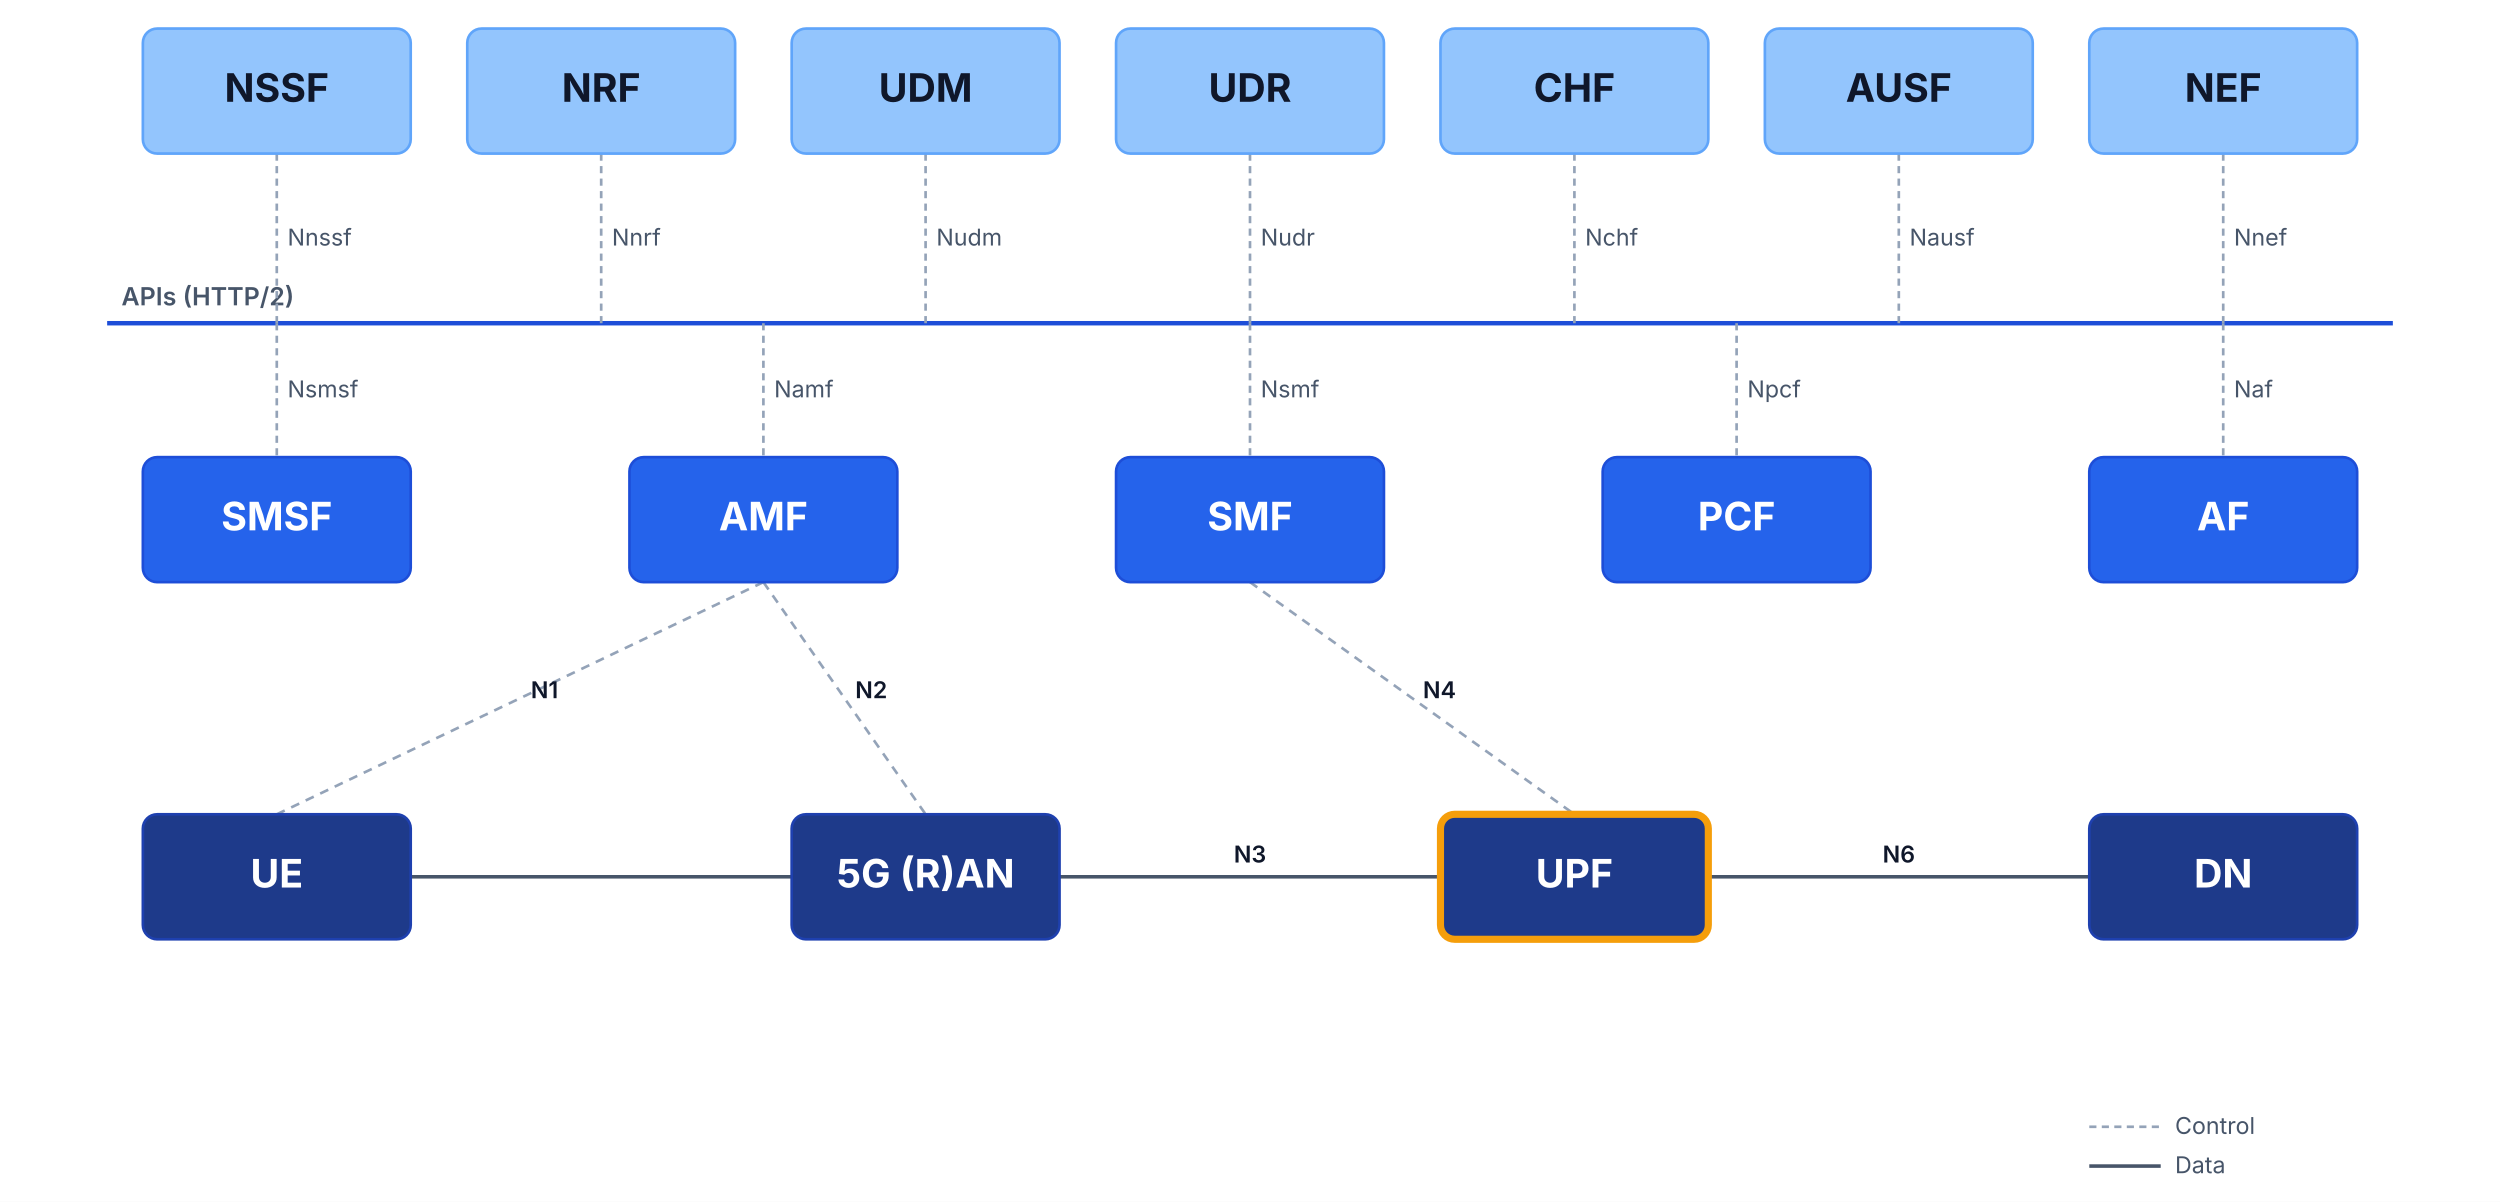
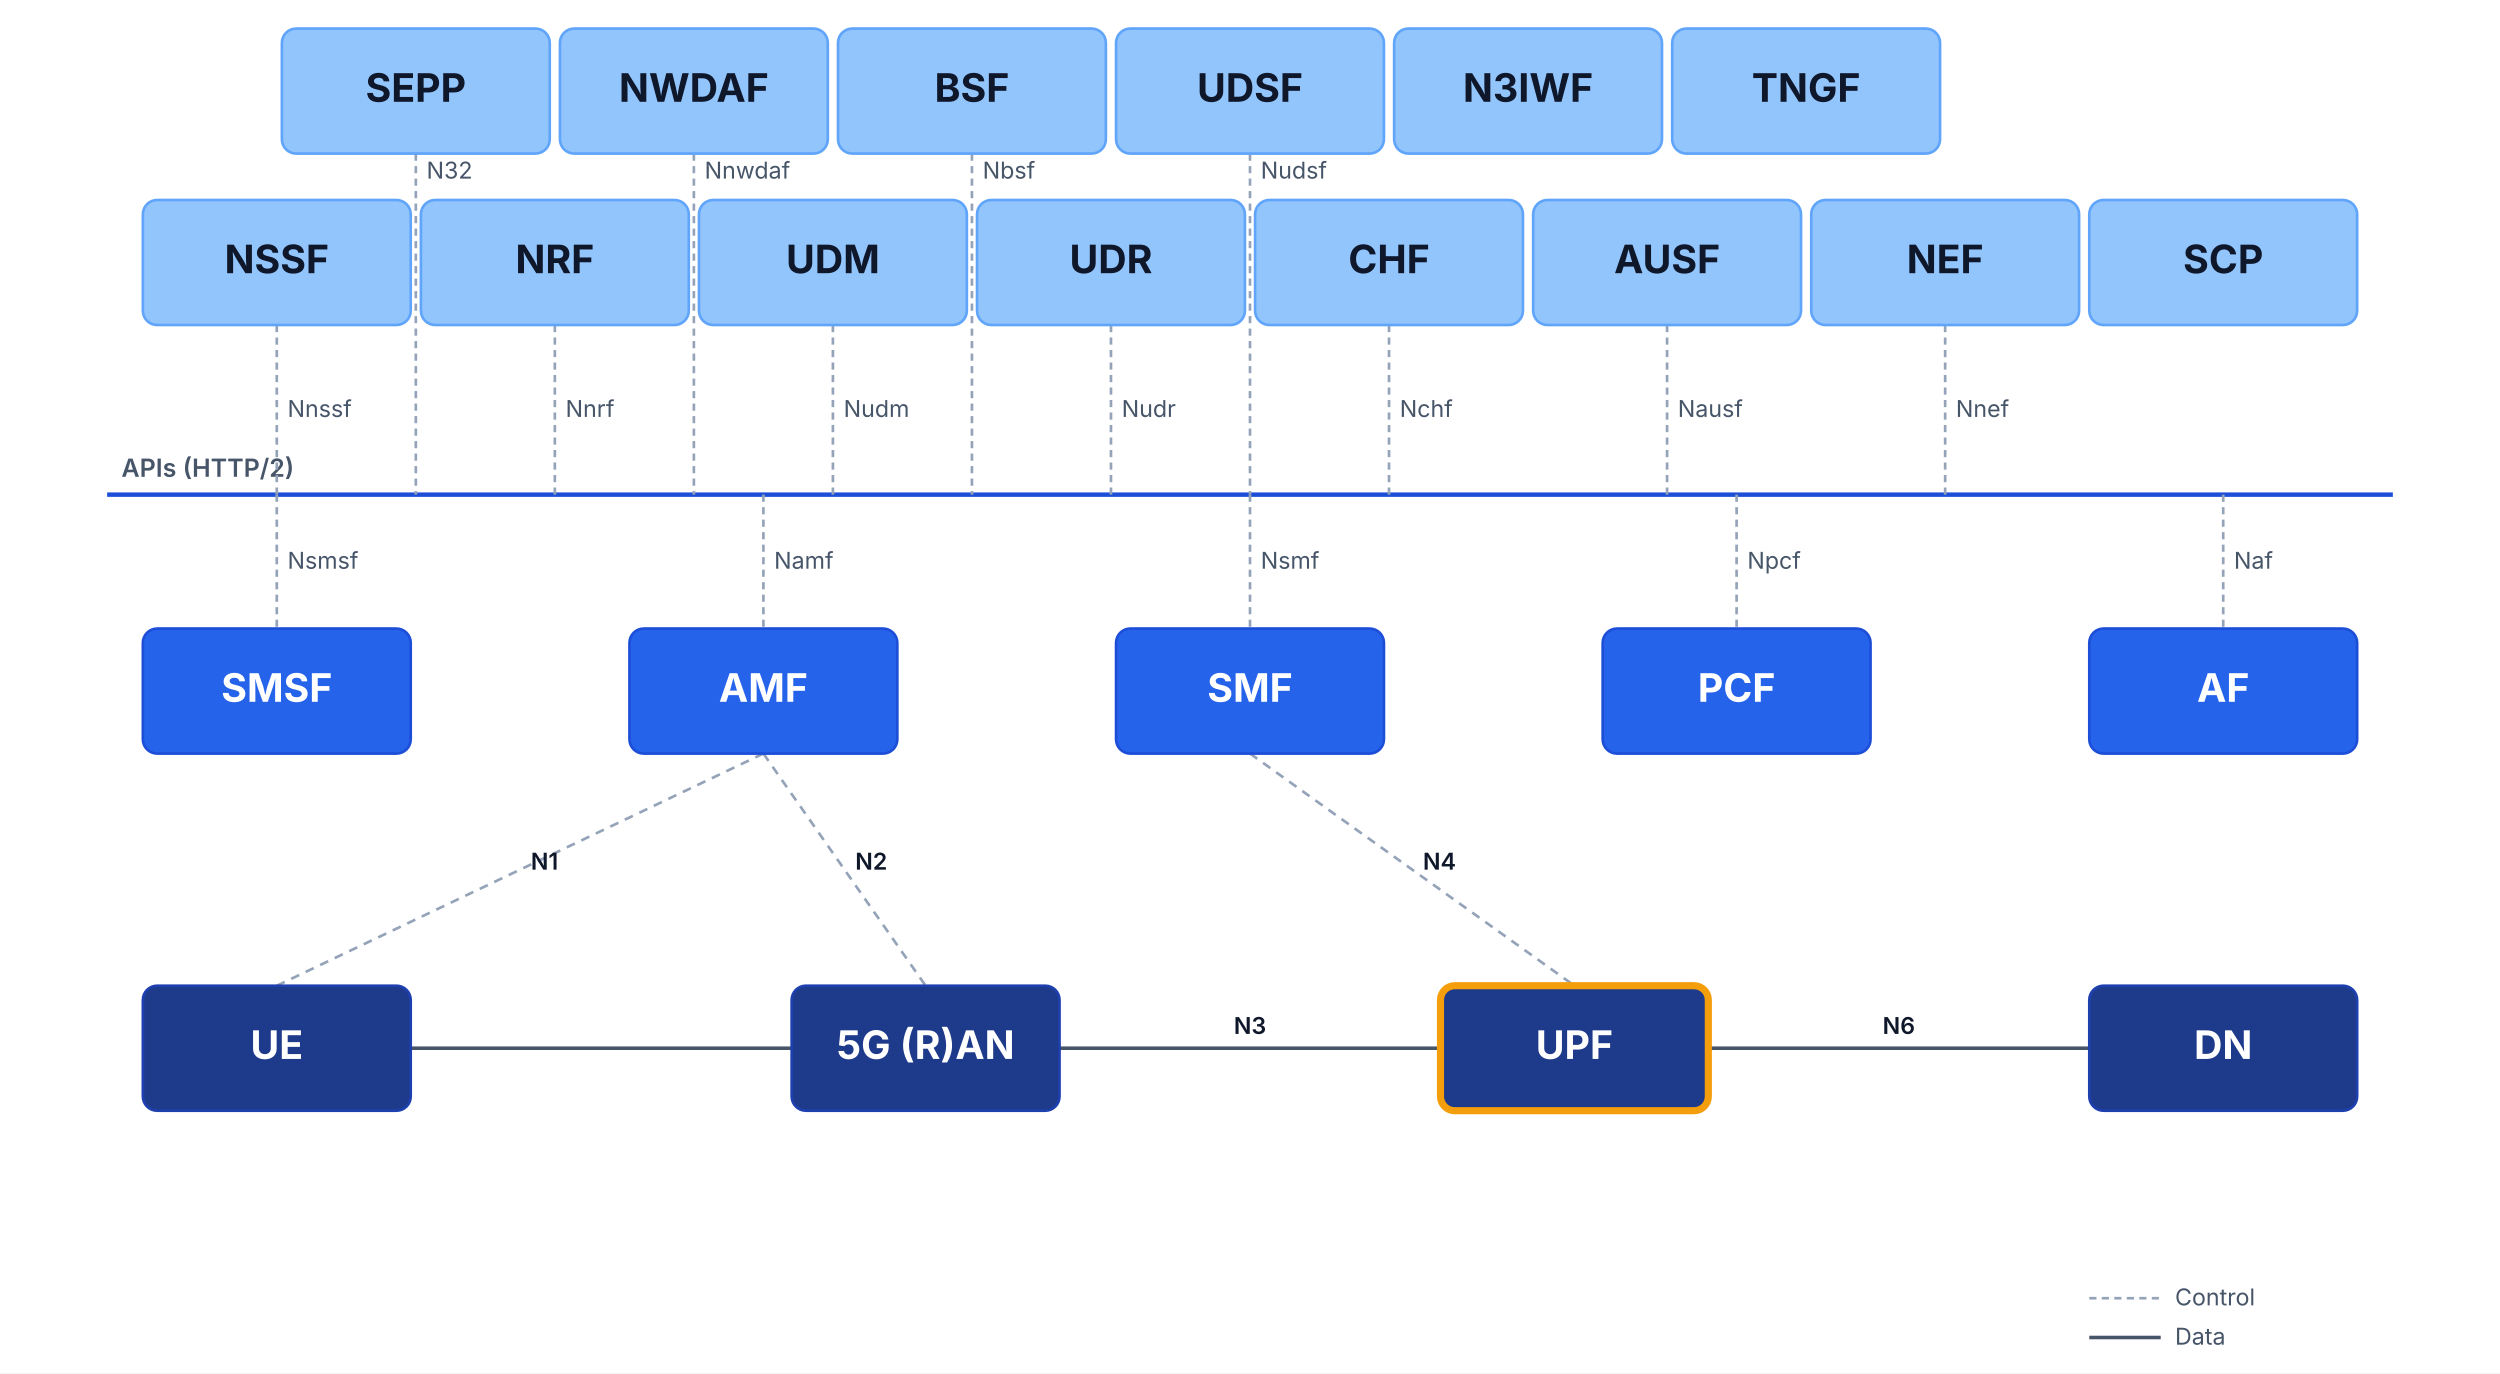
- <svg xmlns="http://www.w3.org/2000/svg" width="100%" viewBox="0 0 1400 673" preserveAspectRatio="xMidYMid meet" role="img" aria-label="5G System — architektura">
+ <svg xmlns="http://www.w3.org/2000/svg" width="100%" viewBox="0 0 1400 769" preserveAspectRatio="xMidYMid meet" role="img" aria-label="5G System — architektura">
  <defs>
    <marker id="net-arrow" markerWidth="10" markerHeight="10" refX="8" refY="5" orient="auto" markerUnits="strokeWidth">
      <path d="M1,1 L9,5 L1,9 Z" fill="#475569" />
    </marker>
  </defs>
-   <rect width="1400" height="673" fill="#FFFFFF" />
-   <g transform="translate(0, -69)">
+   <rect width="1400" height="769" fill="#FFFFFF" />
+   <g transform="translate(0, 27)">
    <g id="sba-bus">
      <line x1="60" y1="250" x2="1340" y2="250" stroke="#1D4ED8" stroke-width="2.5" />
      <text x="68" y="240" font-family="Inter, Arial, sans-serif" font-size="14" font-weight="600" fill="#475569">APIs (HTTP/2)</text>
      <line x1="155" y1="155" x2="155" y2="250" stroke="#94A3B8" stroke-width="1.5" stroke-dasharray="4 3" />
      <text x="161" y="206.5" font-family="Inter, Arial, sans-serif" font-size="13" fill="#475569">Nnssf</text>
-       <line x1="336.667" y1="155" x2="336.667" y2="250" stroke="#94A3B8" stroke-width="1.5" stroke-dasharray="4 3" />
-       <text x="342.667" y="206.5" font-family="Inter, Arial, sans-serif" font-size="13" fill="#475569">Nnrf</text>
-       <line x1="518.333" y1="155" x2="518.333" y2="250" stroke="#94A3B8" stroke-width="1.5" stroke-dasharray="4 3" />
-       <text x="524.333" y="206.5" font-family="Inter, Arial, sans-serif" font-size="13" fill="#475569">Nudm</text>
-       <line x1="700" y1="155" x2="700" y2="250" stroke="#94A3B8" stroke-width="1.5" stroke-dasharray="4 3" />
-       <text x="706" y="206.5" font-family="Inter, Arial, sans-serif" font-size="13" fill="#475569">Nudr</text>
-       <line x1="881.667" y1="155" x2="881.667" y2="250" stroke="#94A3B8" stroke-width="1.5" stroke-dasharray="4 3" />
-       <text x="887.667" y="206.5" font-family="Inter, Arial, sans-serif" font-size="13" fill="#475569">Nchf</text>
-       <line x1="1063.333" y1="155" x2="1063.333" y2="250" stroke="#94A3B8" stroke-width="1.5" stroke-dasharray="4 3" />
-       <text x="1069.333" y="206.5" font-family="Inter, Arial, sans-serif" font-size="13" fill="#475569">Nausf</text>
-       <line x1="1245" y1="155" x2="1245" y2="250" stroke="#94A3B8" stroke-width="1.5" stroke-dasharray="4 3" />
-       <text x="1251" y="206.5" font-family="Inter, Arial, sans-serif" font-size="13" fill="#475569">Nnef</text>
+       <line x1="310.714" y1="155" x2="310.714" y2="250" stroke="#94A3B8" stroke-width="1.5" stroke-dasharray="4 3" />
+       <text x="316.714" y="206.5" font-family="Inter, Arial, sans-serif" font-size="13" fill="#475569">Nnrf</text>
+       <line x1="466.429" y1="155" x2="466.429" y2="250" stroke="#94A3B8" stroke-width="1.5" stroke-dasharray="4 3" />
+       <text x="472.429" y="206.5" font-family="Inter, Arial, sans-serif" font-size="13" fill="#475569">Nudm</text>
+       <line x1="622.143" y1="155" x2="622.143" y2="250" stroke="#94A3B8" stroke-width="1.5" stroke-dasharray="4 3" />
+       <text x="628.143" y="206.5" font-family="Inter, Arial, sans-serif" font-size="13" fill="#475569">Nudr</text>
+       <line x1="777.857" y1="155" x2="777.857" y2="250" stroke="#94A3B8" stroke-width="1.5" stroke-dasharray="4 3" />
+       <text x="783.857" y="206.5" font-family="Inter, Arial, sans-serif" font-size="13" fill="#475569">Nchf</text>
+       <line x1="933.571" y1="155" x2="933.571" y2="250" stroke="#94A3B8" stroke-width="1.5" stroke-dasharray="4 3" />
+       <text x="939.571" y="206.5" font-family="Inter, Arial, sans-serif" font-size="13" fill="#475569">Nausf</text>
+       <line x1="1089.286" y1="155" x2="1089.286" y2="250" stroke="#94A3B8" stroke-width="1.5" stroke-dasharray="4 3" />
+       <text x="1095.286" y="206.5" font-family="Inter, Arial, sans-serif" font-size="13" fill="#475569">Nnef</text>
+       <line x1="232.857" y1="59" x2="232.857" y2="250" stroke="#94A3B8" stroke-width="1.5" stroke-dasharray="4 3" />
+       <text x="238.857" y="73" font-family="Inter, Arial, sans-serif" font-size="13" fill="#475569">N32</text>
+       <line x1="388.571" y1="59" x2="388.571" y2="250" stroke="#94A3B8" stroke-width="1.5" stroke-dasharray="4 3" />
+       <text x="394.571" y="73" font-family="Inter, Arial, sans-serif" font-size="13" fill="#475569">Nnwdaf</text>
+       <line x1="544.286" y1="59" x2="544.286" y2="250" stroke="#94A3B8" stroke-width="1.5" stroke-dasharray="4 3" />
+       <text x="550.286" y="73" font-family="Inter, Arial, sans-serif" font-size="13" fill="#475569">Nbsf</text>
+       <line x1="700" y1="59" x2="700" y2="250" stroke="#94A3B8" stroke-width="1.5" stroke-dasharray="4 3" />
+       <text x="706" y="73" font-family="Inter, Arial, sans-serif" font-size="13" fill="#475569">Nudsf</text>
      <line x1="155" y1="250" x2="155" y2="325" stroke="#94A3B8" stroke-width="1.5" stroke-dasharray="4 3" />
      <text x="161" y="291.5" font-family="Inter, Arial, sans-serif" font-size="13" fill="#475569">Nsmsf</text>
      <line x1="427.5" y1="250" x2="427.5" y2="325" stroke="#94A3B8" stroke-width="1.5" stroke-dasharray="4 3" />
      <text x="433.5" y="291.5" font-family="Inter, Arial, sans-serif" font-size="13" fill="#475569">Namf</text>
      <line x1="700" y1="250" x2="700" y2="325" stroke="#94A3B8" stroke-width="1.5" stroke-dasharray="4 3" />
      <text x="706" y="291.5" font-family="Inter, Arial, sans-serif" font-size="13" fill="#475569">Nsmf</text>
      <line x1="972.5" y1="250" x2="972.5" y2="325" stroke="#94A3B8" stroke-width="1.5" stroke-dasharray="4 3" />
      <text x="978.5" y="291.5" font-family="Inter, Arial, sans-serif" font-size="13" fill="#475569">Npcf</text>
      <line x1="1245" y1="250" x2="1245" y2="325" stroke="#94A3B8" stroke-width="1.5" stroke-dasharray="4 3" />
      <text x="1251" y="291.5" font-family="Inter, Arial, sans-serif" font-size="13" fill="#475569">Naf</text>
    </g>
    <g id="data-path">
      <line x1="230" y1="560" x2="443.333" y2="560" stroke="#475569" stroke-width="2" />
      <line x1="593.333" y1="560" x2="806.667" y2="560" stroke="#475569" stroke-width="2" />
      <text x="700" y="552" text-anchor="middle" font-family="Inter, Arial, sans-serif" font-size="13" font-weight="600" fill="#0F172A">N3</text>
      <line x1="956.667" y1="560" x2="1170" y2="560" stroke="#475569" stroke-width="2" />
      <text x="1063.333" y="552" text-anchor="middle" font-family="Inter, Arial, sans-serif" font-size="13" font-weight="600" fill="#0F172A">N6</text>
    </g>
    <g id="control-to-data">
      <line x1="427.5" y1="395" x2="155" y2="525" stroke="#94A3B8" stroke-width="1.5" stroke-dasharray="5 4" />
      <text x="297.25" y="460" font-family="Inter, Arial, sans-serif" font-size="13" font-weight="600" fill="#0F172A">N1</text>
      <line x1="427.5" y1="395" x2="518.333" y2="525" stroke="#94A3B8" stroke-width="1.5" stroke-dasharray="5 4" />
      <text x="478.917" y="460" font-family="Inter, Arial, sans-serif" font-size="13" font-weight="600" fill="#0F172A">N2</text>
      <line x1="700" y1="395" x2="881.667" y2="525" stroke="#94A3B8" stroke-width="1.5" stroke-dasharray="5 4" />
      <text x="796.833" y="460" font-family="Inter, Arial, sans-serif" font-size="13" font-weight="600" fill="#0F172A">N4</text>
    </g>
    <g id="nodes">
      <g id="nf-nssf">
        <rect x="80" y="85" width="150" height="70" rx="8" fill="#93C5FD" stroke="#60A5FA" stroke-width="1.5" />
        <text x="155" y="126" text-anchor="middle" font-family="Inter, Arial, sans-serif" font-size="22" font-weight="700" fill="#0F172A">NSSF</text>
      </g>
      <g id="nf-nrf">
-         <rect x="261.667" y="85" width="150" height="70" rx="8" fill="#93C5FD" stroke="#60A5FA" stroke-width="1.5" />
-         <text x="336.667" y="126" text-anchor="middle" font-family="Inter, Arial, sans-serif" font-size="22" font-weight="700" fill="#0F172A">NRF</text>
+         <rect x="235.714" y="85" width="150" height="70" rx="8" fill="#93C5FD" stroke="#60A5FA" stroke-width="1.5" />
+         <text x="310.714" y="126" text-anchor="middle" font-family="Inter, Arial, sans-serif" font-size="22" font-weight="700" fill="#0F172A">NRF</text>
      </g>
      <g id="nf-udm">
-         <rect x="443.333" y="85" width="150" height="70" rx="8" fill="#93C5FD" stroke="#60A5FA" stroke-width="1.5" />
-         <text x="518.333" y="126" text-anchor="middle" font-family="Inter, Arial, sans-serif" font-size="22" font-weight="700" fill="#0F172A">UDM</text>
+         <rect x="391.429" y="85" width="150" height="70" rx="8" fill="#93C5FD" stroke="#60A5FA" stroke-width="1.5" />
+         <text x="466.429" y="126" text-anchor="middle" font-family="Inter, Arial, sans-serif" font-size="22" font-weight="700" fill="#0F172A">UDM</text>
      </g>
      <g id="nf-udr">
-         <rect x="625" y="85" width="150" height="70" rx="8" fill="#93C5FD" stroke="#60A5FA" stroke-width="1.5" />
-         <text x="700" y="126" text-anchor="middle" font-family="Inter, Arial, sans-serif" font-size="22" font-weight="700" fill="#0F172A">UDR</text>
+         <rect x="547.143" y="85" width="150" height="70" rx="8" fill="#93C5FD" stroke="#60A5FA" stroke-width="1.5" />
+         <text x="622.143" y="126" text-anchor="middle" font-family="Inter, Arial, sans-serif" font-size="22" font-weight="700" fill="#0F172A">UDR</text>
      </g>
      <g id="nf-chf">
-         <rect x="806.667" y="85" width="150" height="70" rx="8" fill="#93C5FD" stroke="#60A5FA" stroke-width="1.5" />
-         <text x="881.667" y="126" text-anchor="middle" font-family="Inter, Arial, sans-serif" font-size="22" font-weight="700" fill="#0F172A">CHF</text>
+         <rect x="702.857" y="85" width="150" height="70" rx="8" fill="#93C5FD" stroke="#60A5FA" stroke-width="1.5" />
+         <text x="777.857" y="126" text-anchor="middle" font-family="Inter, Arial, sans-serif" font-size="22" font-weight="700" fill="#0F172A">CHF</text>
      </g>
      <g id="nf-ausf">
-         <rect x="988.333" y="85" width="150" height="70" rx="8" fill="#93C5FD" stroke="#60A5FA" stroke-width="1.5" />
-         <text x="1063.333" y="126" text-anchor="middle" font-family="Inter, Arial, sans-serif" font-size="22" font-weight="700" fill="#0F172A">AUSF</text>
+         <rect x="858.571" y="85" width="150" height="70" rx="8" fill="#93C5FD" stroke="#60A5FA" stroke-width="1.5" />
+         <text x="933.571" y="126" text-anchor="middle" font-family="Inter, Arial, sans-serif" font-size="22" font-weight="700" fill="#0F172A">AUSF</text>
      </g>
      <g id="nf-nef">
+         <rect x="1014.286" y="85" width="150" height="70" rx="8" fill="#93C5FD" stroke="#60A5FA" stroke-width="1.5" />
+         <text x="1089.286" y="126" text-anchor="middle" font-family="Inter, Arial, sans-serif" font-size="22" font-weight="700" fill="#0F172A">NEF</text>
+       </g>
+       <g id="nf-scp">
        <rect x="1170" y="85" width="150" height="70" rx="8" fill="#93C5FD" stroke="#60A5FA" stroke-width="1.5" />
-         <text x="1245" y="126" text-anchor="middle" font-family="Inter, Arial, sans-serif" font-size="22" font-weight="700" fill="#0F172A">NEF</text>
+         <text x="1245" y="126" text-anchor="middle" font-family="Inter, Arial, sans-serif" font-size="22" font-weight="700" fill="#0F172A">SCP</text>
+       </g>
+       <g id="nf-sepp">
+         <rect x="157.857" y="-11" width="150" height="70" rx="8" fill="#93C5FD" stroke="#60A5FA" stroke-width="1.5" />
+         <text x="232.857" y="30" text-anchor="middle" font-family="Inter, Arial, sans-serif" font-size="22" font-weight="700" fill="#0F172A">SEPP</text>
+       </g>
+       <g id="nf-nwdaf">
+         <rect x="313.571" y="-11" width="150" height="70" rx="8" fill="#93C5FD" stroke="#60A5FA" stroke-width="1.5" />
+         <text x="388.571" y="30" text-anchor="middle" font-family="Inter, Arial, sans-serif" font-size="22" font-weight="700" fill="#0F172A">NWDAF</text>
+       </g>
+       <g id="nf-bsf">
+         <rect x="469.286" y="-11" width="150" height="70" rx="8" fill="#93C5FD" stroke="#60A5FA" stroke-width="1.5" />
+         <text x="544.286" y="30" text-anchor="middle" font-family="Inter, Arial, sans-serif" font-size="22" font-weight="700" fill="#0F172A">BSF</text>
+       </g>
+       <g id="nf-udsf">
+         <rect x="625" y="-11" width="150" height="70" rx="8" fill="#93C5FD" stroke="#60A5FA" stroke-width="1.5" />
+         <text x="700" y="30" text-anchor="middle" font-family="Inter, Arial, sans-serif" font-size="22" font-weight="700" fill="#0F172A">UDSF</text>
+       </g>
+       <g id="nf-n3iwf">
+         <rect x="780.714" y="-11" width="150" height="70" rx="8" fill="#93C5FD" stroke="#60A5FA" stroke-width="1.5" />
+         <text x="855.714" y="30" text-anchor="middle" font-family="Inter, Arial, sans-serif" font-size="22" font-weight="700" fill="#0F172A">N3IWF</text>
+       </g>
+       <g id="nf-tngf">
+         <rect x="936.429" y="-11" width="150" height="70" rx="8" fill="#93C5FD" stroke="#60A5FA" stroke-width="1.5" />
+         <text x="1011.429" y="30" text-anchor="middle" font-family="Inter, Arial, sans-serif" font-size="22" font-weight="700" fill="#0F172A">TNGF</text>
      </g>
      <g id="nf-smsf">
        <rect x="80" y="325" width="150" height="70" rx="8" fill="#2563EB" stroke="#1D4ED8" stroke-width="1.5" />
        <text x="155" y="366" text-anchor="middle" font-family="Inter, Arial, sans-serif" font-size="22" font-weight="700" fill="#FFFFFF">SMSF</text>
      </g>
      <g id="nf-amf">
        <rect x="352.5" y="325" width="150" height="70" rx="8" fill="#2563EB" stroke="#1D4ED8" stroke-width="1.5" />
        <text x="427.5" y="366" text-anchor="middle" font-family="Inter, Arial, sans-serif" font-size="22" font-weight="700" fill="#FFFFFF">AMF</text>
      </g>
      <g id="nf-smf">
        <rect x="625" y="325" width="150" height="70" rx="8" fill="#2563EB" stroke="#1D4ED8" stroke-width="1.5" />
        <text x="700" y="366" text-anchor="middle" font-family="Inter, Arial, sans-serif" font-size="22" font-weight="700" fill="#FFFFFF">SMF</text>
      </g>
      <g id="nf-pcf">
        <rect x="897.5" y="325" width="150" height="70" rx="8" fill="#2563EB" stroke="#1D4ED8" stroke-width="1.5" />
        <text x="972.5" y="366" text-anchor="middle" font-family="Inter, Arial, sans-serif" font-size="22" font-weight="700" fill="#FFFFFF">PCF</text>
      </g>
      <g id="nf-af">
        <rect x="1170" y="325" width="150" height="70" rx="8" fill="#2563EB" stroke="#1D4ED8" stroke-width="1.5" />
        <text x="1245" y="366" text-anchor="middle" font-family="Inter, Arial, sans-serif" font-size="22" font-weight="700" fill="#FFFFFF">AF</text>
      </g>
      <g id="nf-ue">
        <rect x="80" y="525" width="150" height="70" rx="8" fill="#1E3A8A" stroke="#1E40AF" stroke-width="1.5" />
        <text x="155" y="566" text-anchor="middle" font-family="Inter, Arial, sans-serif" font-size="22" font-weight="700" fill="#FFFFFF">UE</text>
      </g>
      <g id="nf-ran">
        <rect x="443.333" y="525" width="150" height="70" rx="8" fill="#1E3A8A" stroke="#1E40AF" stroke-width="1.5" />
        <text x="518.333" y="566" text-anchor="middle" font-family="Inter, Arial, sans-serif" font-size="22" font-weight="700" fill="#FFFFFF">5G (R)AN</text>
      </g>
      <g id="nf-upf">
        <rect x="806.667" y="525" width="150" height="70" rx="8" fill="#1E3A8A" stroke="#F59E0B" stroke-width="4" />
        <text x="881.667" y="566" text-anchor="middle" font-family="Inter, Arial, sans-serif" font-size="22" font-weight="700" fill="#FFFFFF">UPF</text>
      </g>
      <g id="nf-dn">
        <rect x="1170" y="525" width="150" height="70" rx="8" fill="#1E3A8A" stroke="#1E40AF" stroke-width="1.5" />
        <text x="1245" y="566" text-anchor="middle" font-family="Inter, Arial, sans-serif" font-size="22" font-weight="700" fill="#FFFFFF">DN</text>
      </g>
    </g>
    <g id="legend">
      <line x1="1170" y1="700" x2="1210" y2="700" stroke="#94A3B8" stroke-width="1.5" stroke-dasharray="4 3" />
      <text x="1218" y="704" font-family="Inter, Arial, sans-serif" font-size="13" fill="#475569">Control</text>
      <line x1="1170" y1="722" x2="1210" y2="722" stroke="#475569" stroke-width="2" />
      <text x="1218" y="726" font-family="Inter, Arial, sans-serif" font-size="13" fill="#475569">Data</text>
    </g>
  </g>
</svg>
